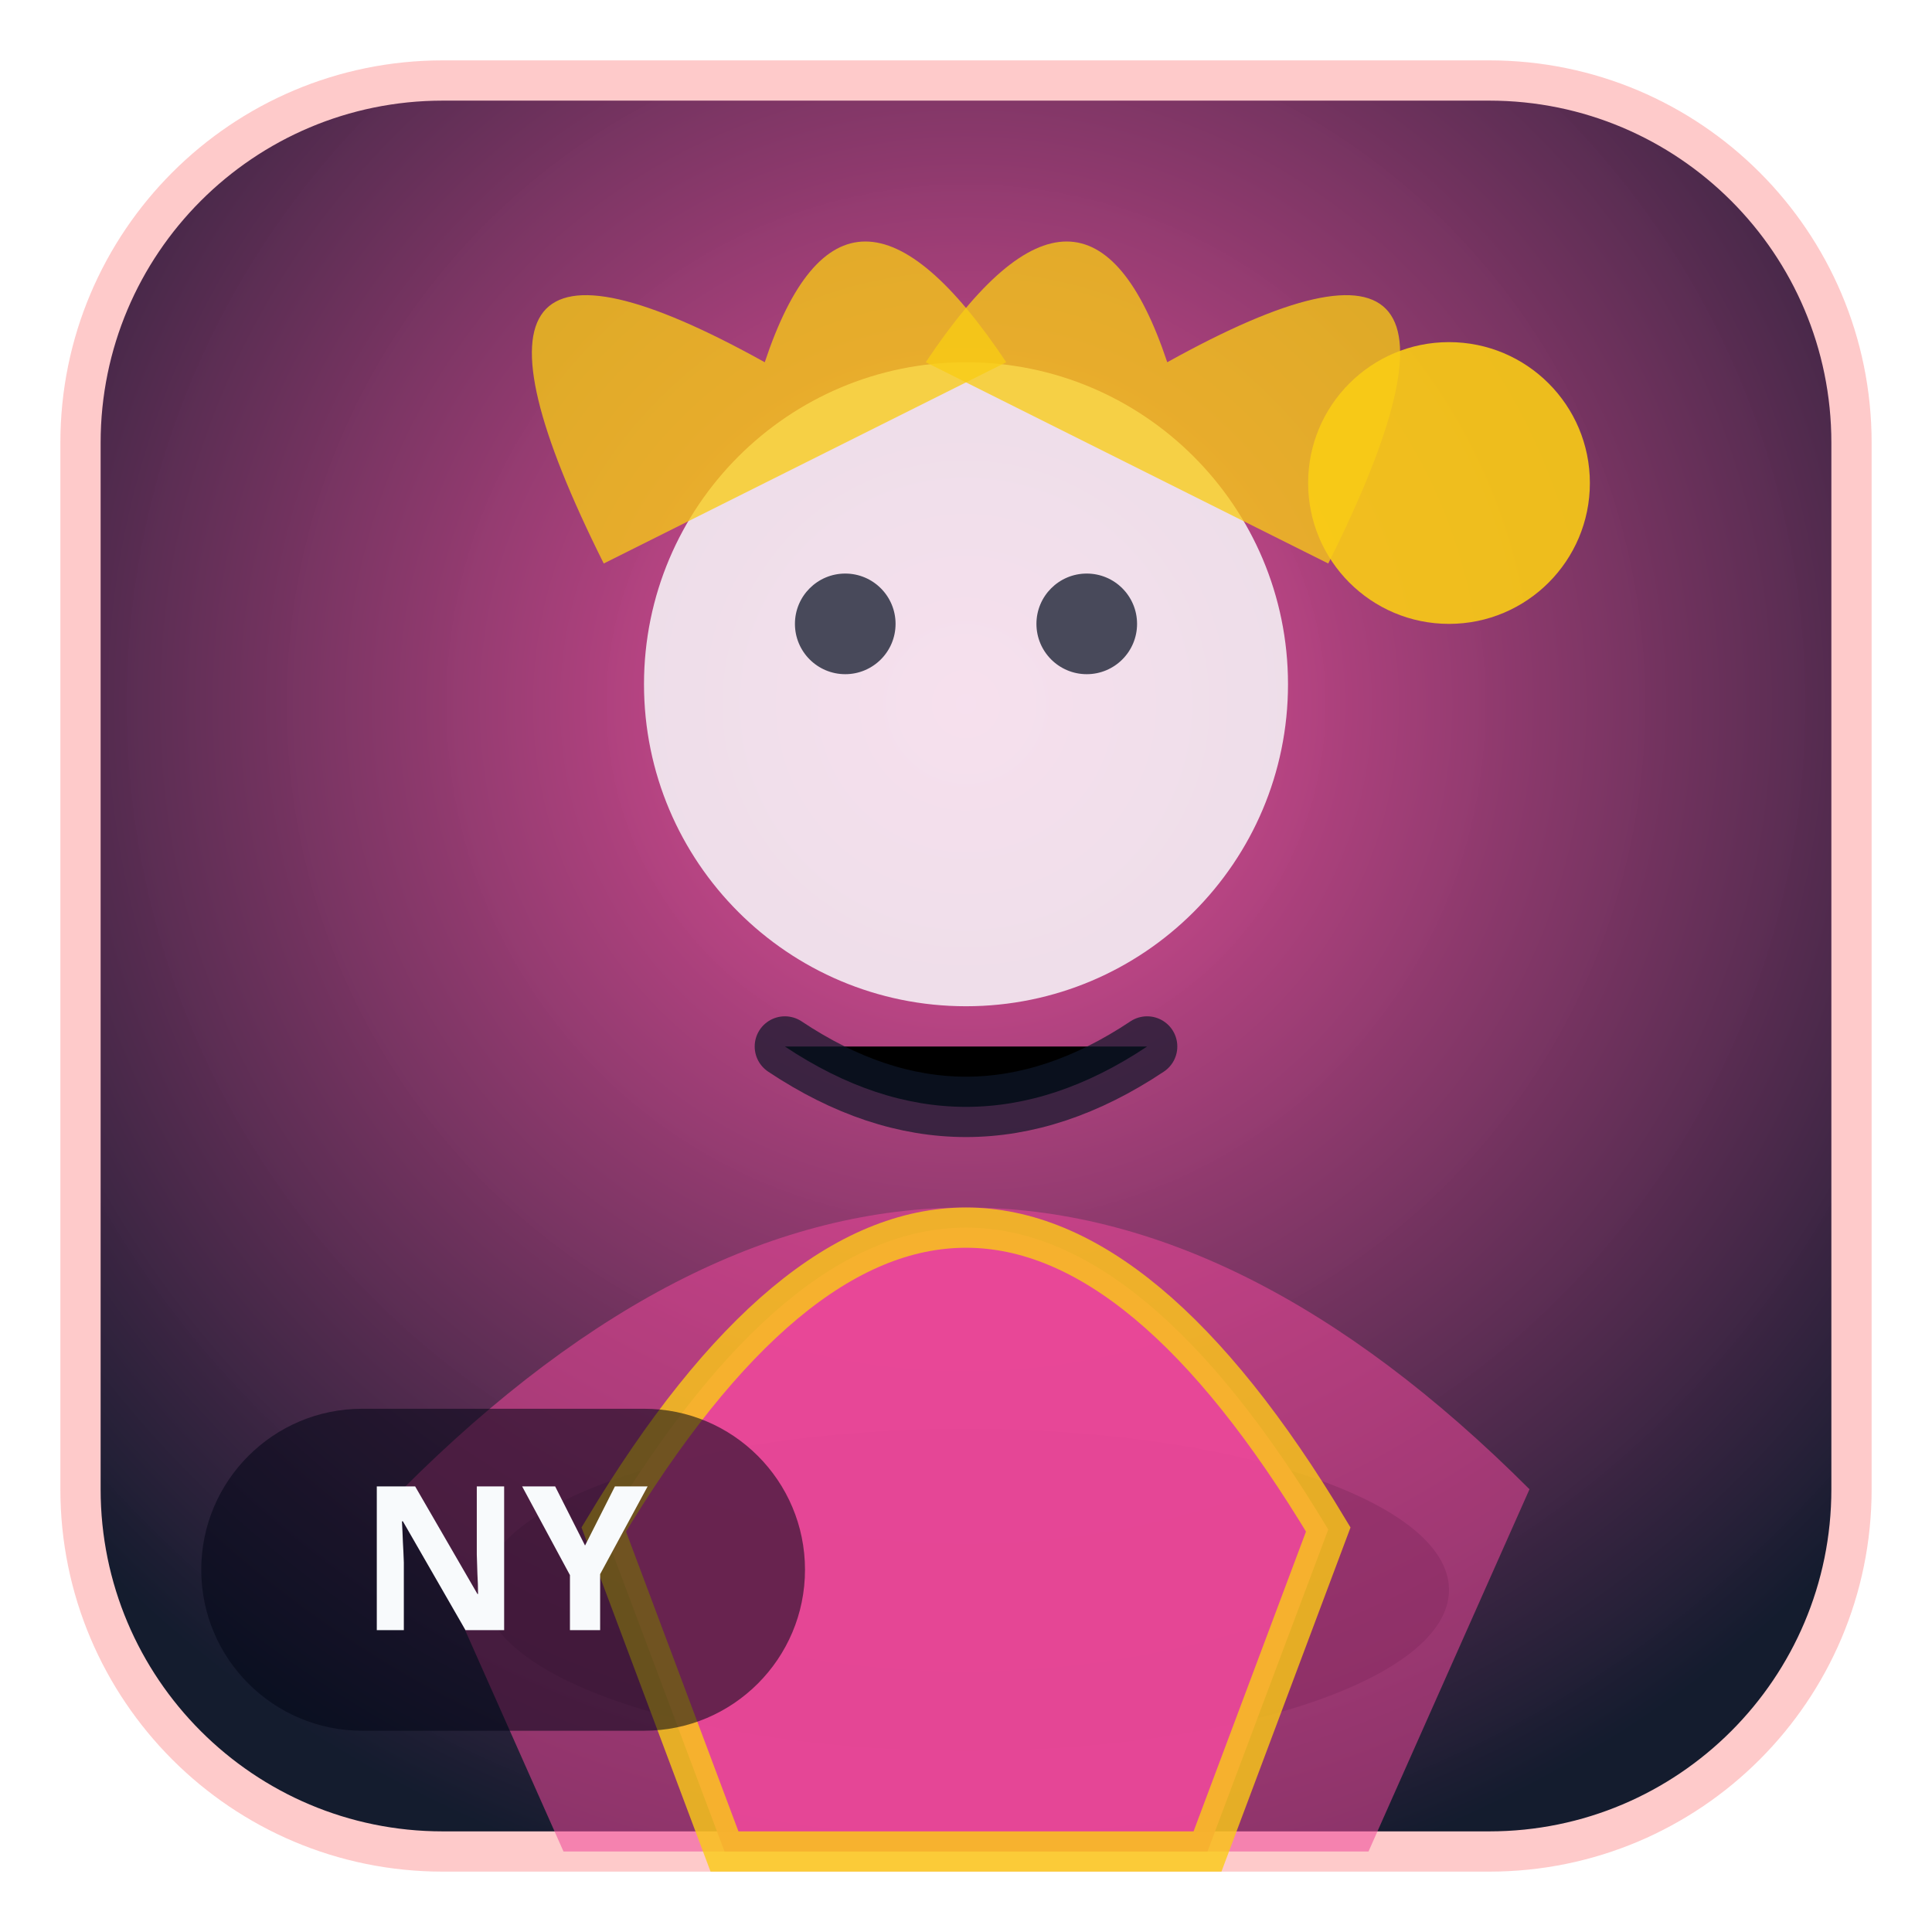
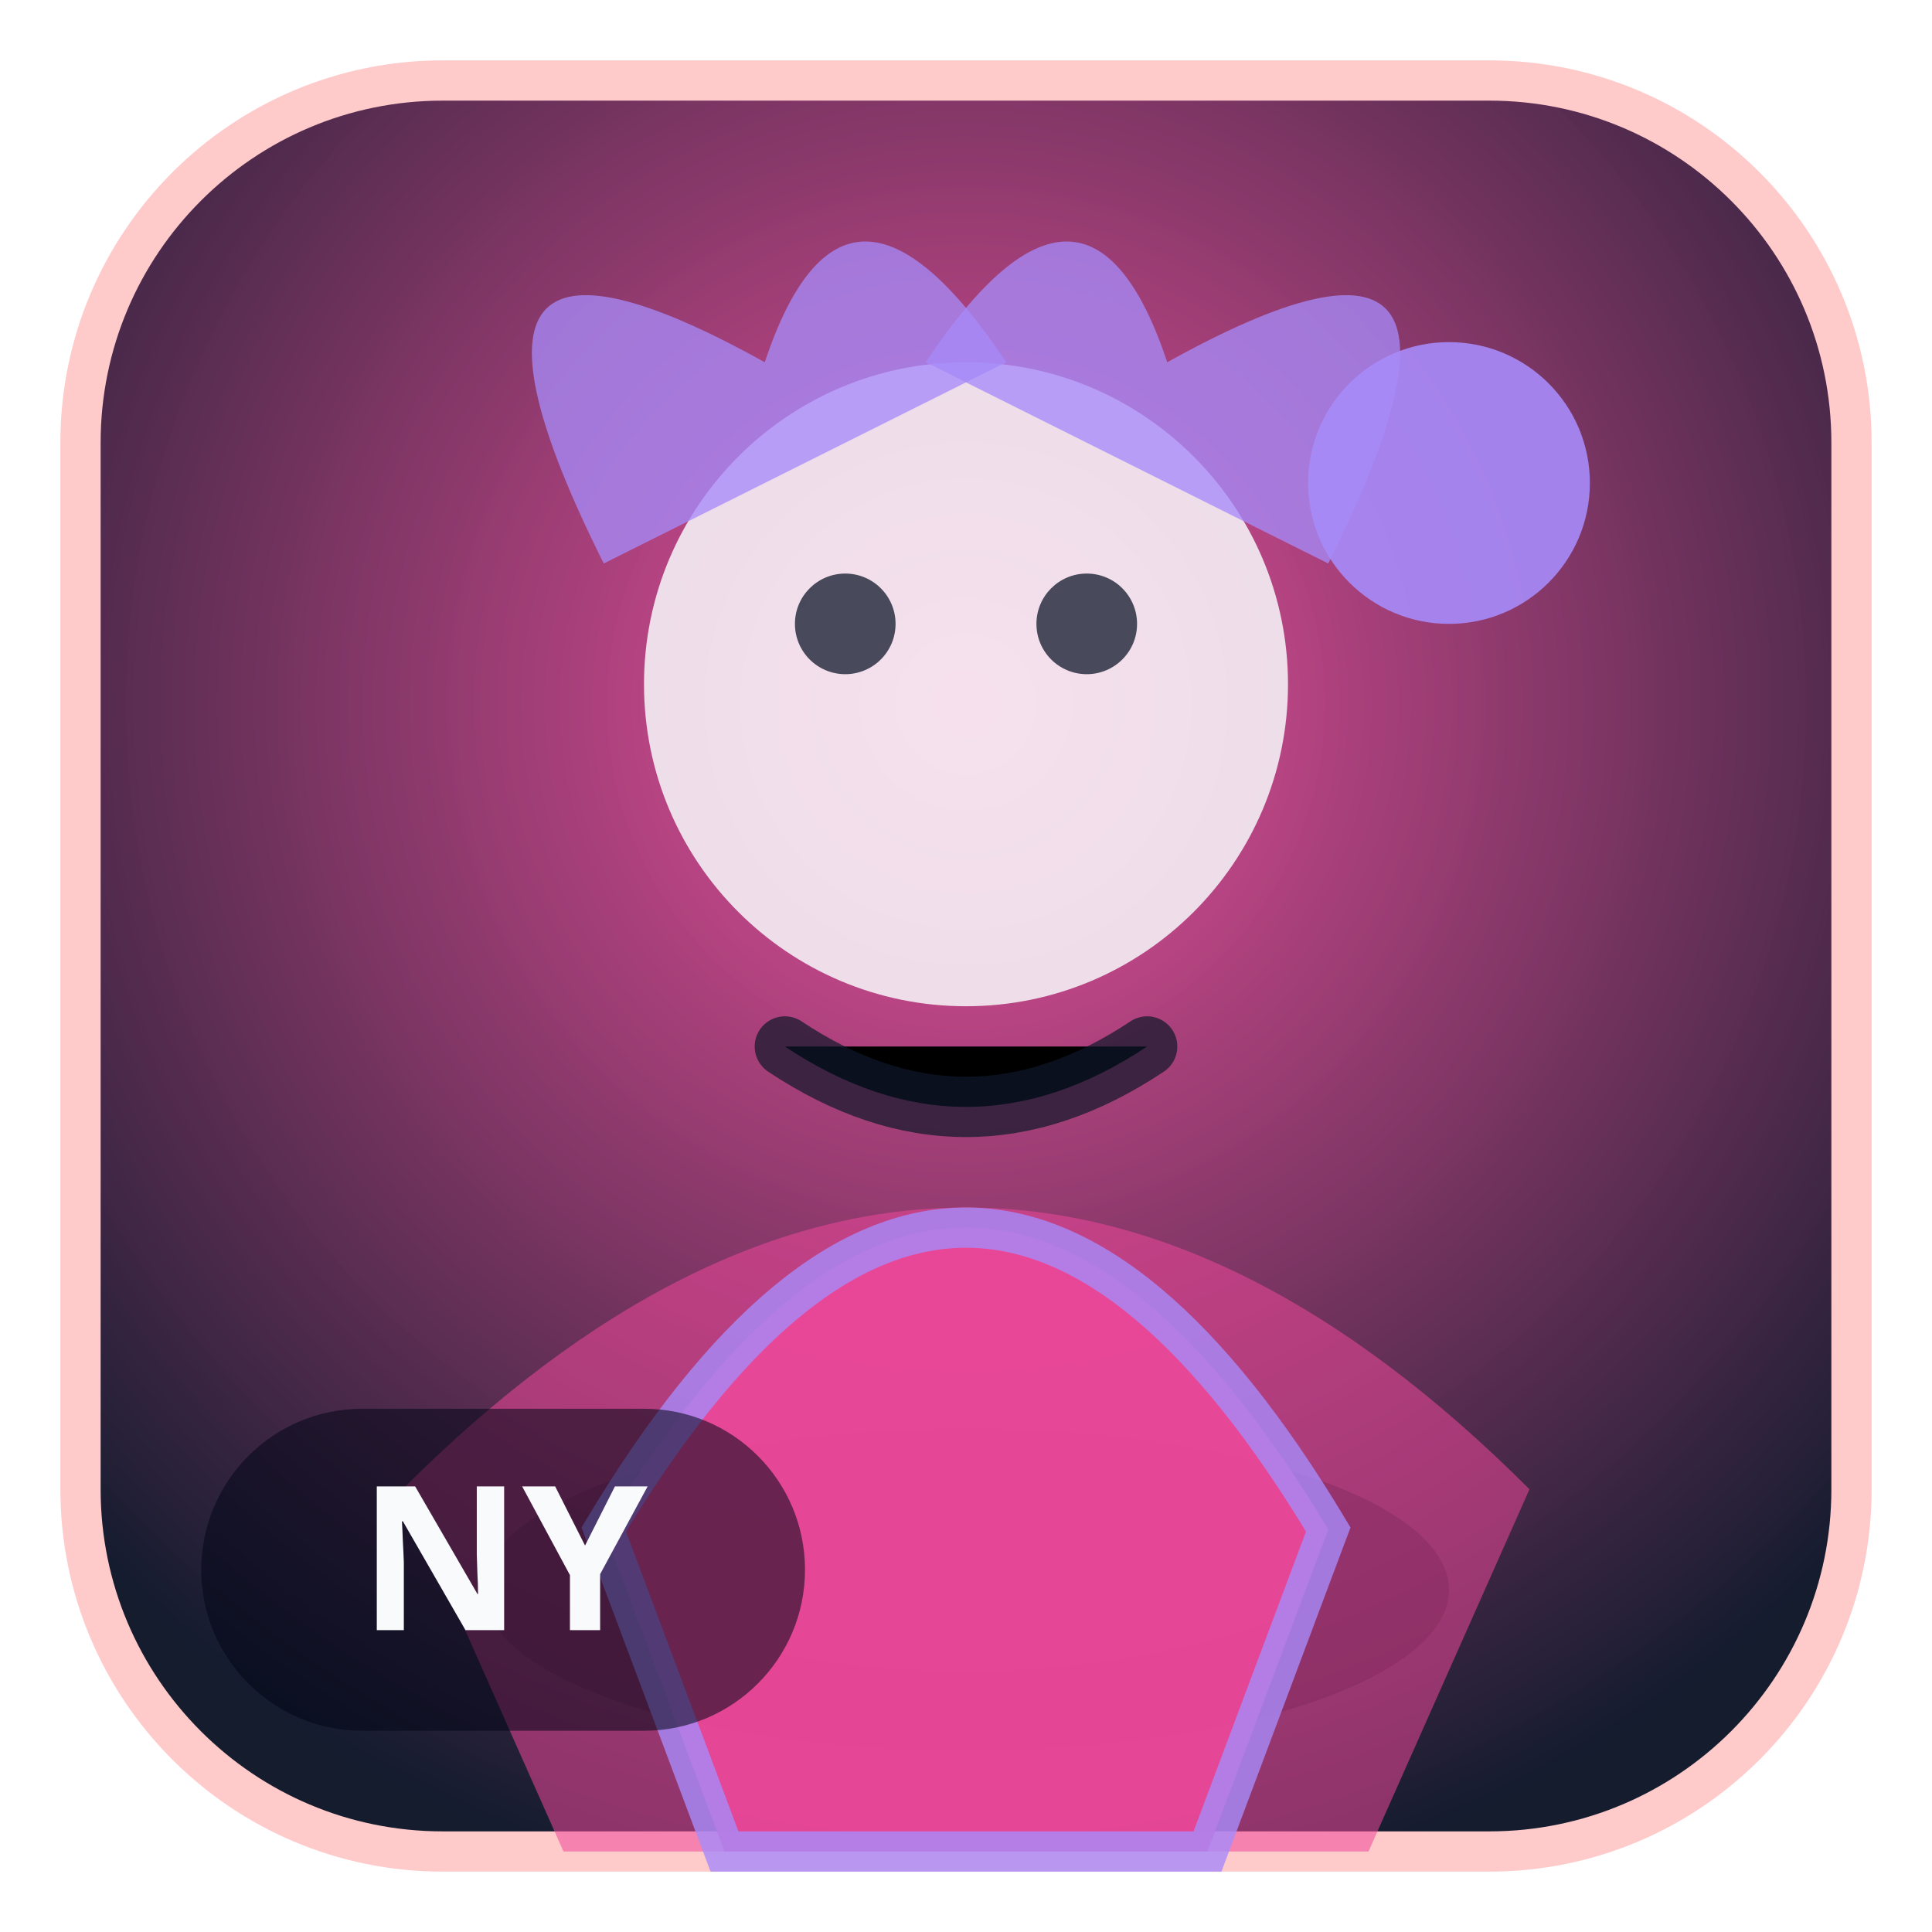
<svg xmlns="http://www.w3.org/2000/svg" width="96" height="96" viewBox="0 0 96 96">
  <defs>
    <radialGradient id="bg-nyarmot" cx="50%" cy="35%" r="70%">
      <stop offset="0%" stop-color="rgba(236,72,153,0.95)" />
      <stop offset="100%" stop-color="rgba(15,23,42,0.98)" />
    </radialGradient>
  </defs>
  <rect x="4" y="4" width="88" height="88" rx="18" fill="url(#bg-nyarmot)" stroke="#fecaca" stroke-width="2" />
  <ellipse cx="48" cy="79" rx="24" ry="8" fill="rgba(2,6,23,0.45)" />
  <circle cx="48" cy="34" r="16" fill="rgba(248,250,252,0.92)" opacity="0.92" />
-   <path d="M30 28 Q20 8 38 18 Q42 6 50 18" fill="rgba(250,204,21,0.9)" opacity="0.85" />
-   <path d="M66 28 Q76 8 58 18 Q54 6 46 18" fill="rgba(250,204,21,0.9)" opacity="0.85" />
+   <path d="M30 28 Q20 8 38 18 Q42 6 50 18" fill="rgba(167,139,250,0.9)" opacity="0.85" />
+   <path d="M66 28 Q76 8 58 18 Q54 6 46 18" fill="rgba(167,139,250,0.9)" opacity="0.85" />
  <path d="M20 74 Q48 46 76 74 L68 92 L28 92 Z" fill="rgba(236,72,153,0.55)" />
-   <path d="M30 76 Q48 46 66 76 L60 92 L36 92 Z" fill="rgba(236,72,153,0.92)" stroke="rgba(250,204,21,0.8)" stroke-width="2" />
+   <path d="M30 76 Q48 46 66 76 L60 92 L36 92 Z" fill="rgba(236,72,153,0.92)" stroke="rgba(167,139,250,0.8)" stroke-width="2" />
  <path d="M39 52 Q48 58 57 52" stroke="rgba(15,23,42,0.7)" stroke-width="3" stroke-linecap="round" />
  <circle cx="42" cy="31" r="2.5" fill="rgba(15,23,42,0.75)" />
  <circle cx="54" cy="31" r="2.5" fill="rgba(15,23,42,0.75)" />
-   <circle cx="72" cy="24" r="7" fill="#facc15" opacity="0.9" />
+   <circle cx="72" cy="24" r="7" fill="#a78bfa" opacity="0.9" />
  <rect x="10" y="70" width="30" height="16" rx="8" fill="rgba(2,6,23,0.55)" />
  <text x="25" y="81" text-anchor="middle" font-family="system-ui, sans-serif" font-size="10" font-weight="700" fill="#f8fafc">NY</text>
</svg>
